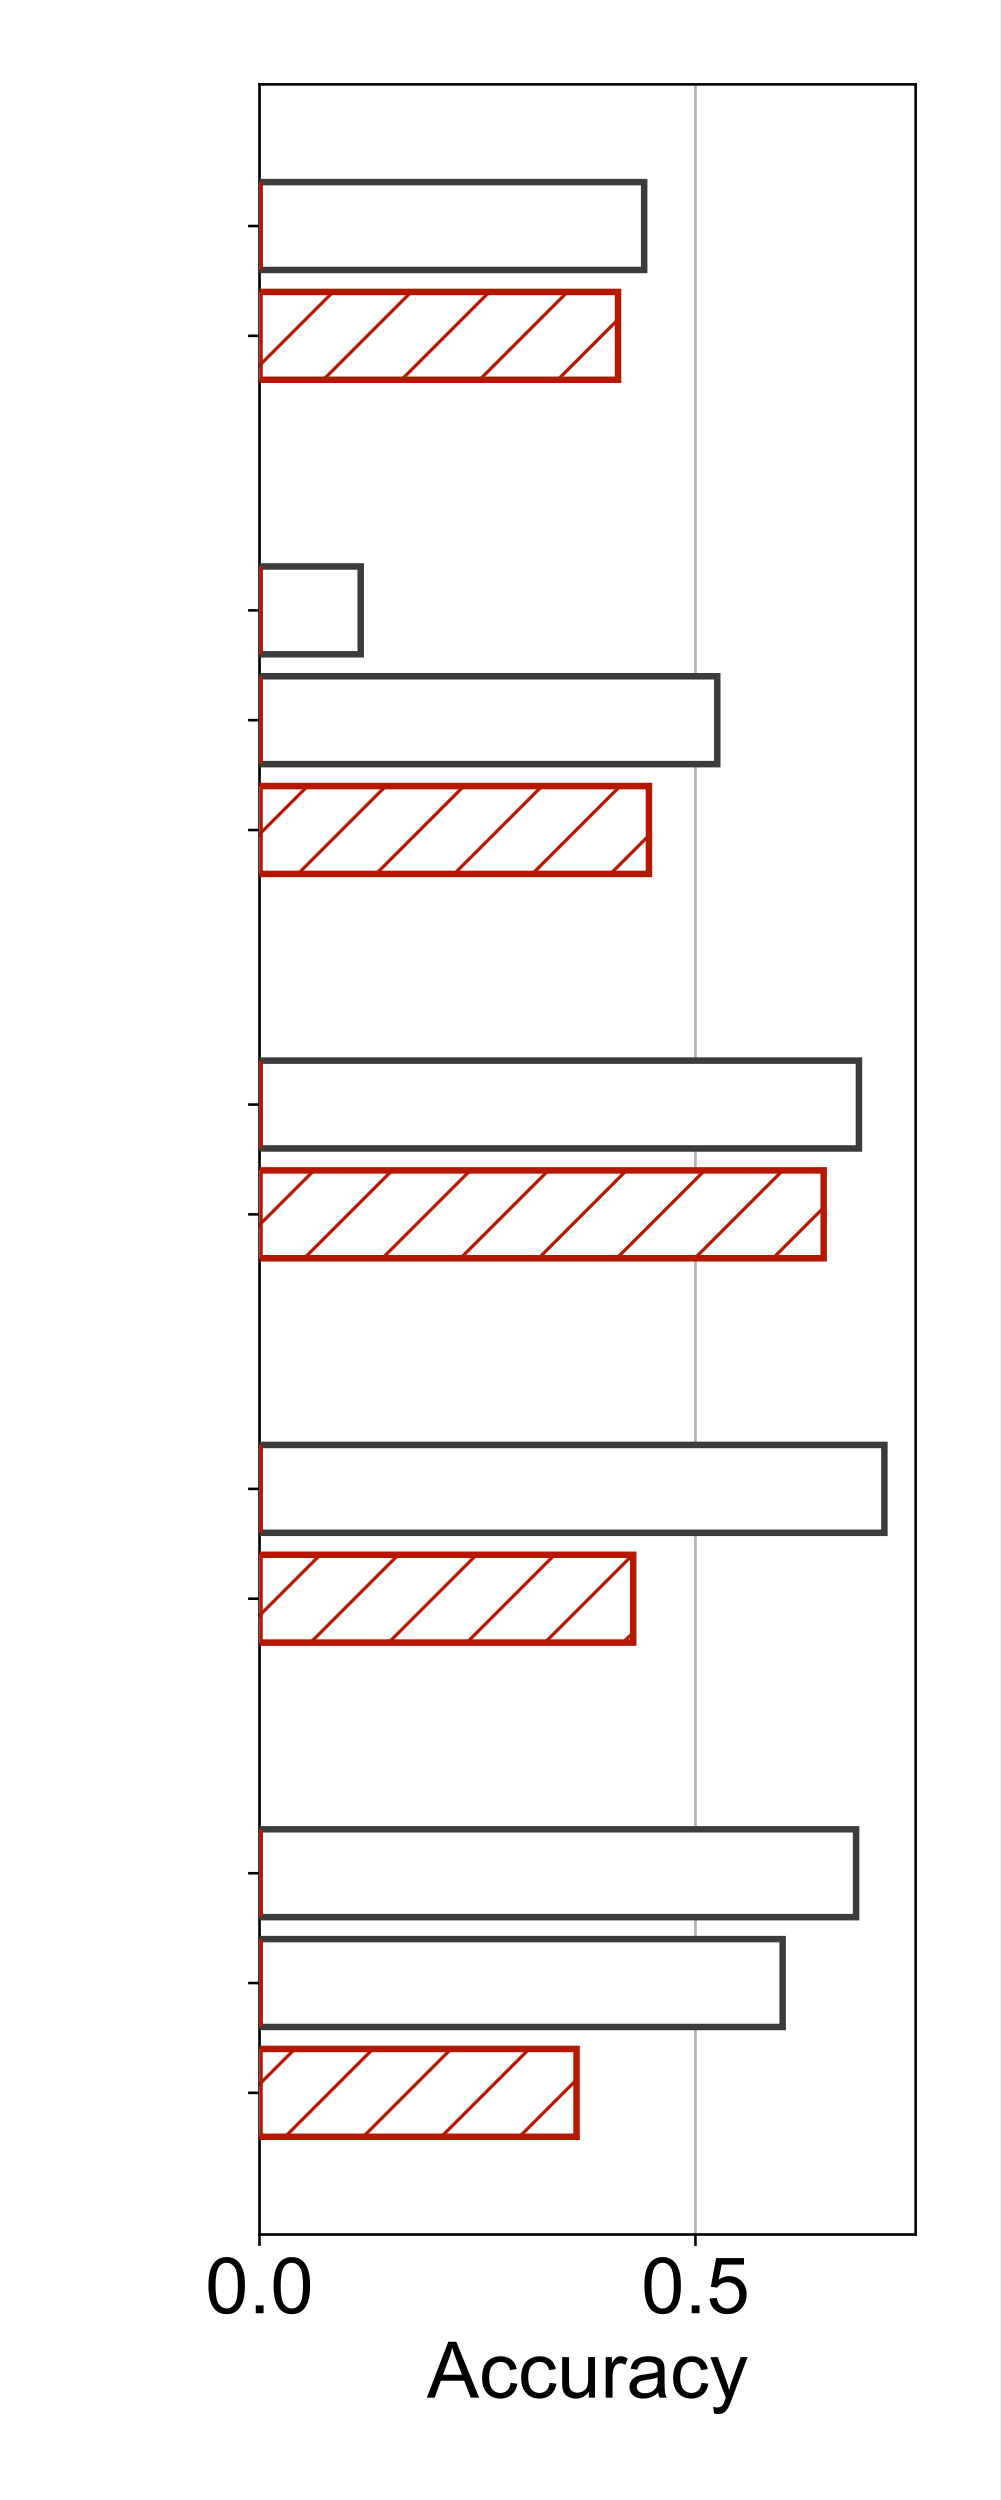
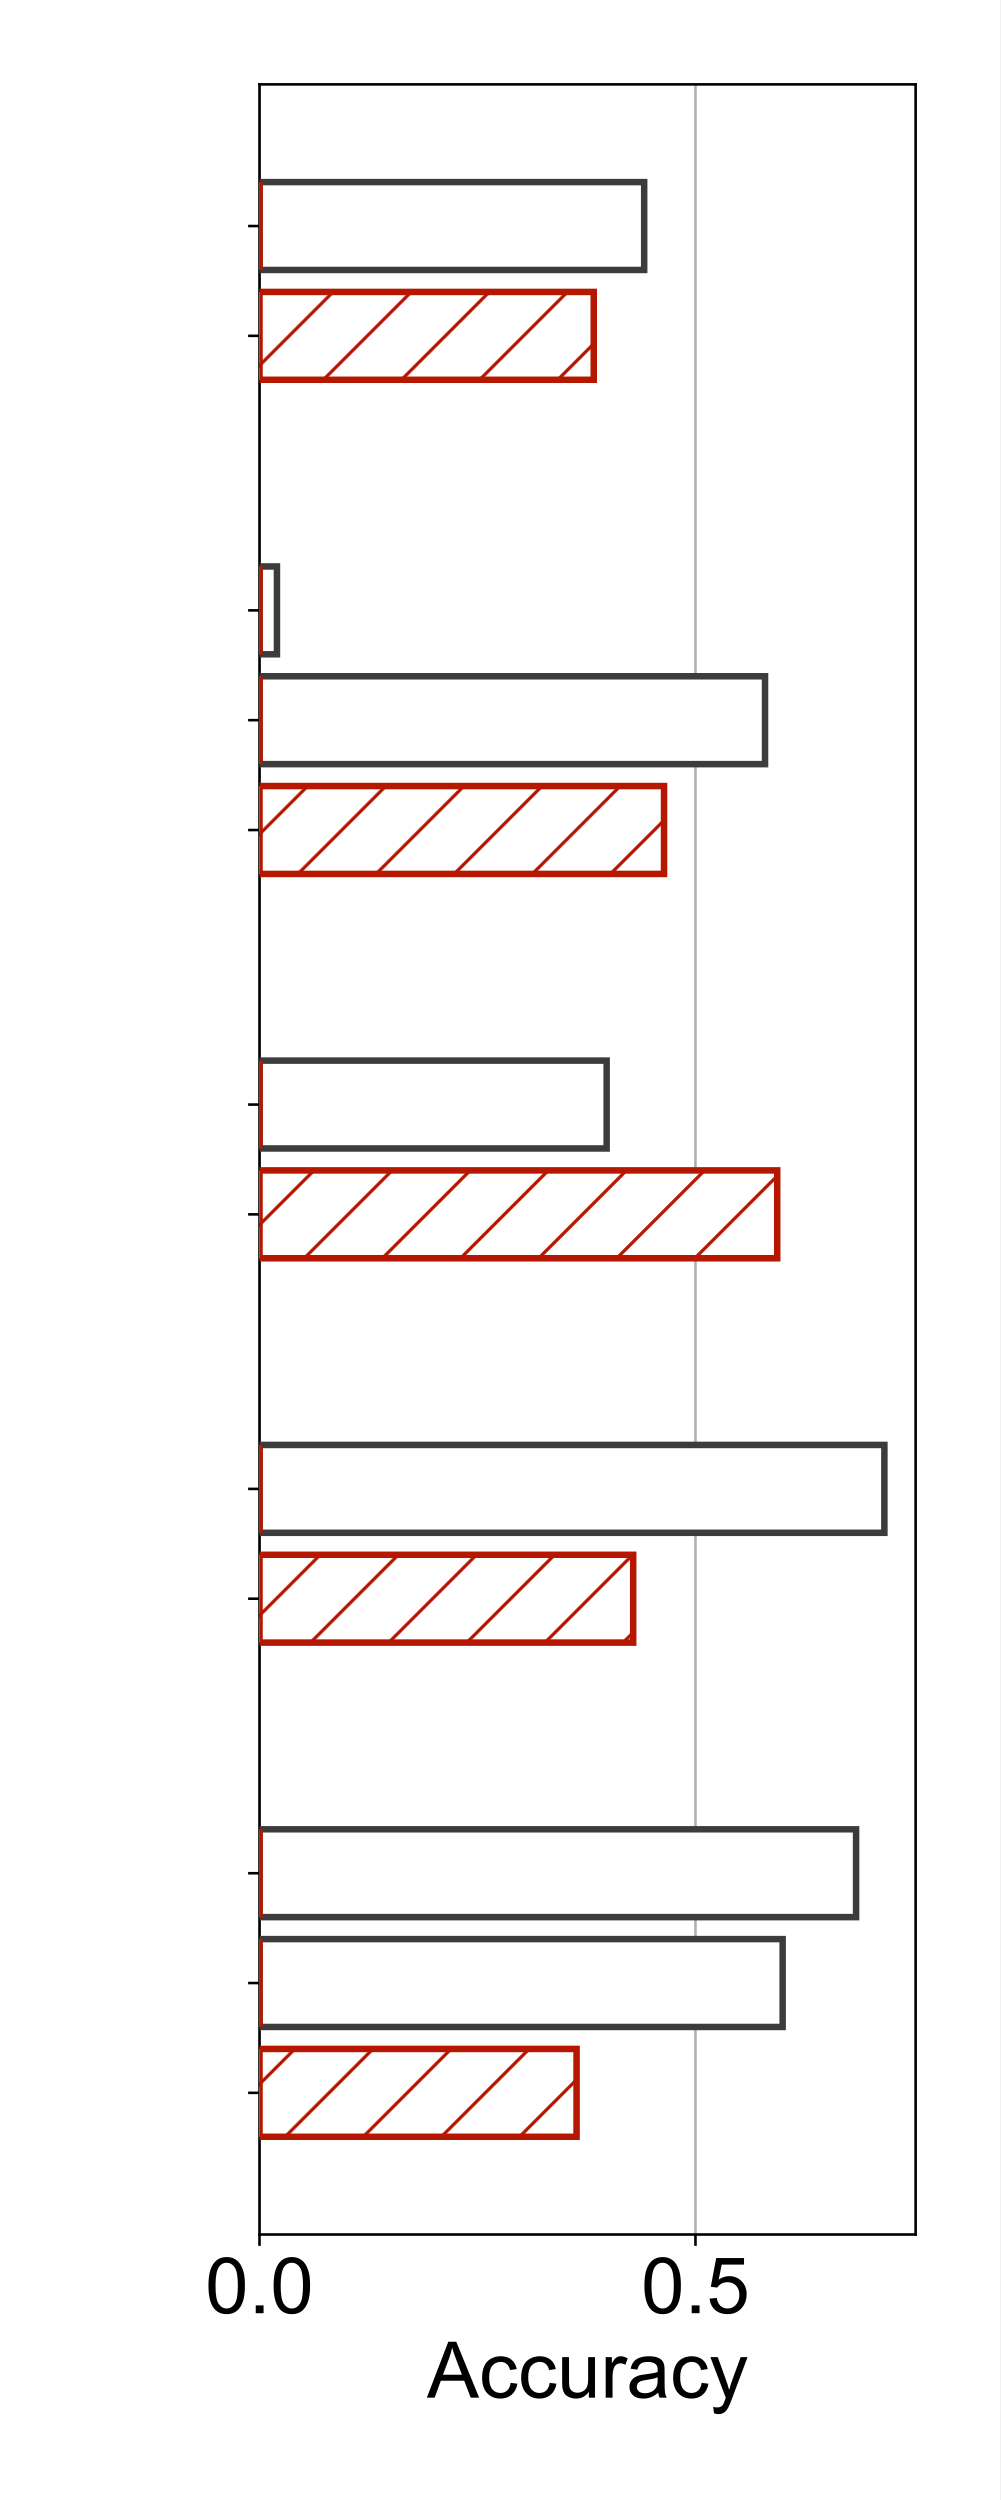
<svg xmlns="http://www.w3.org/2000/svg" xmlns:xlink="http://www.w3.org/1999/xlink" width="307.2pt" height="768pt" viewBox="0 0 307.2 768" version="1.1">
  <defs>
    <style type="text/css">*{stroke-linejoin: round; stroke-linecap: butt}</style>
  </defs>
  <g id="figure_1">
    <g id="patch_1">
      <path d="M 0 768  L 307.2 768  L 307.2 0  L 0 0  z " style="fill: #ffffff" />
    </g>
    <g id="axes_1">
      <g id="patch_2">
        <path d="M 79.72 686.44  L 281.28 686.44  L 281.28 25.92  L 79.72 25.92  z " style="fill: #ffffff" />
      </g>
      <g id="matplotlib.axis_1">
        <g id="xtick_1">
          <g id="line2d_1">
-             <path d="M 79.72 686.44  L 79.72 25.92  " clip-path="url(#pdf9f69cffe)" style="fill: none; stroke: #b0b0b0; stroke-width: 0.8; stroke-linecap: square" />
+             <path d="M 79.72 686.44  L 79.72 25.92  " clip-path="url(#paebd95bdd2)" style="fill: none; stroke: #b0b0b0; stroke-width: 0.8; stroke-linecap: square" />
          </g>
          <g id="line2d_2">
            <defs>
-               <path id="m7203b1b0f4" d="M 0 0  L 0 3.5  " style="stroke: #000000; stroke-width: 0.8" />
+               <path id="m8632f93f69" d="M 0 0  L 0 3.5  " style="stroke: #000000; stroke-width: 0.8" />
            </defs>
            <g>
-               <use xlink:href="#m7203b1b0f4" x="79.72" y="686.44" style="stroke: #000000; stroke-width: 0.8" />
+               <use xlink:href="#m8632f93f69" x="79.72" y="686.44" style="stroke: #000000; stroke-width: 0.8" />
            </g>
          </g>
          <g id="text_1">
            <g transform="translate(63.04 710.6187) scale(0.24 -0.24)">
              <defs>
                <path id="ArialMT-30" d="M 266 2259  Q 266 3072 433 3567  Q 600 4063 929 4331  Q 1259 4600 1759 4600  Q 2128 4600 2406 4451  Q 2684 4303 2865 4023  Q 3047 3744 3150 3342  Q 3253 2941 3253 2259  Q 3253 1453 3087 958  Q 2922 463 2592 192  Q 2263 -78 1759 -78  Q 1097 -78 719 397  Q 266 969 266 2259  z M 844 2259  Q 844 1131 1108 757  Q 1372 384 1759 384  Q 2147 384 2411 759  Q 2675 1134 2675 2259  Q 2675 3391 2411 3762  Q 2147 4134 1753 4134  Q 1366 4134 1134 3806  Q 844 3388 844 2259  z " transform="scale(0.015625)" />
                <path id="ArialMT-2e" d="M 581 0  L 581 641  L 1222 641  L 1222 0  L 581 0  z " transform="scale(0.015625)" />
              </defs>
              <use xlink:href="#ArialMT-30" />
              <use xlink:href="#ArialMT-2e" transform="translate(55.61523 0)" />
              <use xlink:href="#ArialMT-30" transform="translate(83.39844 0)" />
            </g>
          </g>
        </g>
        <g id="xtick_2">
          <g id="line2d_3">
-             <path d="M 213.647 686.44  L 213.647 25.92  " clip-path="url(#pdf9f69cffe)" style="fill: none; stroke: #b0b0b0; stroke-width: 0.8; stroke-linecap: square" />
+             <path d="M 213.647 686.44  L 213.647 25.92  " clip-path="url(#paebd95bdd2)" style="fill: none; stroke: #b0b0b0; stroke-width: 0.8; stroke-linecap: square" />
          </g>
          <g id="line2d_4">
            <g>
-               <use xlink:href="#m7203b1b0f4" x="213.647" y="686.44" style="stroke: #000000; stroke-width: 0.8" />
+               <use xlink:href="#m8632f93f69" x="213.647" y="686.44" style="stroke: #000000; stroke-width: 0.8" />
            </g>
          </g>
          <g id="text_2">
            <g transform="translate(196.9668 710.6187) scale(0.24 -0.24)">
              <defs>
                <path id="ArialMT-35" d="M 266 1200  L 856 1250  Q 922 819 1161 601  Q 1400 384 1738 384  Q 2144 384 2425 690  Q 2706 997 2706 1503  Q 2706 1984 2436 2262  Q 2166 2541 1728 2541  Q 1456 2541 1237 2417  Q 1019 2294 894 2097  L 366 2166  L 809 4519  L 3088 4519  L 3088 3981  L 1259 3981  L 1013 2750  Q 1425 3038 1878 3038  Q 2478 3038 2890 2622  Q 3303 2206 3303 1553  Q 3303 931 2941 478  Q 2500 -78 1738 -78  Q 1113 -78 717 272  Q 322 622 266 1200  z " transform="scale(0.015625)" />
              </defs>
              <use xlink:href="#ArialMT-30" />
              <use xlink:href="#ArialMT-2e" transform="translate(55.61523 0)" />
              <use xlink:href="#ArialMT-35" transform="translate(83.39844 0)" />
            </g>
          </g>
        </g>
        <g id="text_3">
          <g transform="translate(131.1538 736.5675) scale(0.24 -0.24)">
            <defs>
              <path id="ArialMT-41" d="M -9 0  L 1750 4581  L 2403 4581  L 4278 0  L 3588 0  L 3053 1388  L 1138 1388  L 634 0  L -9 0  z M 1313 1881  L 2866 1881  L 2388 3150  Q 2169 3728 2063 4100  Q 1975 3659 1816 3225  L 1313 1881  z " transform="scale(0.015625)" />
              <path id="ArialMT-63" d="M 2588 1216  L 3141 1144  Q 3050 572 2676 248  Q 2303 -75 1759 -75  Q 1078 -75 664 370  Q 250 816 250 1647  Q 250 2184 428 2587  Q 606 2991 970 3192  Q 1334 3394 1763 3394  Q 2303 3394 2647 3120  Q 2991 2847 3088 2344  L 2541 2259  Q 2463 2594 2264 2762  Q 2066 2931 1784 2931  Q 1359 2931 1093 2626  Q 828 2322 828 1663  Q 828 994 1084 691  Q 1341 388 1753 388  Q 2084 388 2306 591  Q 2528 794 2588 1216  z " transform="scale(0.015625)" />
              <path id="ArialMT-75" d="M 2597 0  L 2597 488  Q 2209 -75 1544 -75  Q 1250 -75 995 37  Q 741 150 617 320  Q 494 491 444 738  Q 409 903 409 1263  L 409 3319  L 972 3319  L 972 1478  Q 972 1038 1006 884  Q 1059 663 1231 536  Q 1403 409 1656 409  Q 1909 409 2131 539  Q 2353 669 2445 892  Q 2538 1116 2538 1541  L 2538 3319  L 3100 3319  L 3100 0  L 2597 0  z " transform="scale(0.015625)" />
              <path id="ArialMT-72" d="M 416 0  L 416 3319  L 922 3319  L 922 2816  Q 1116 3169 1280 3281  Q 1444 3394 1641 3394  Q 1925 3394 2219 3213  L 2025 2691  Q 1819 2813 1613 2813  Q 1428 2813 1281 2702  Q 1134 2591 1072 2394  Q 978 2094 978 1738  L 978 0  L 416 0  z " transform="scale(0.015625)" />
              <path id="ArialMT-61" d="M 2588 409  Q 2275 144 1986 34  Q 1697 -75 1366 -75  Q 819 -75 525 192  Q 231 459 231 875  Q 231 1119 342 1320  Q 453 1522 633 1644  Q 813 1766 1038 1828  Q 1203 1872 1538 1913  Q 2219 1994 2541 2106  Q 2544 2222 2544 2253  Q 2544 2597 2384 2738  Q 2169 2928 1744 2928  Q 1347 2928 1158 2789  Q 969 2650 878 2297  L 328 2372  Q 403 2725 575 2942  Q 747 3159 1072 3276  Q 1397 3394 1825 3394  Q 2250 3394 2515 3294  Q 2781 3194 2906 3042  Q 3031 2891 3081 2659  Q 3109 2516 3109 2141  L 3109 1391  Q 3109 606 3145 398  Q 3181 191 3288 0  L 2700 0  Q 2613 175 2588 409  z M 2541 1666  Q 2234 1541 1622 1453  Q 1275 1403 1131 1340  Q 988 1278 909 1158  Q 831 1038 831 891  Q 831 666 1001 516  Q 1172 366 1500 366  Q 1825 366 2078 508  Q 2331 650 2450 897  Q 2541 1088 2541 1459  L 2541 1666  z " transform="scale(0.015625)" />
              <path id="ArialMT-79" d="M 397 -1278  L 334 -750  Q 519 -800 656 -800  Q 844 -800 956 -737  Q 1069 -675 1141 -563  Q 1194 -478 1313 -144  Q 1328 -97 1363 -6  L 103 3319  L 709 3319  L 1400 1397  Q 1534 1031 1641 628  Q 1738 1016 1872 1384  L 2581 3319  L 3144 3319  L 1881 -56  Q 1678 -603 1566 -809  Q 1416 -1088 1222 -1217  Q 1028 -1347 759 -1347  Q 597 -1347 397 -1278  z " transform="scale(0.015625)" />
            </defs>
            <use xlink:href="#ArialMT-41" />
            <use xlink:href="#ArialMT-63" transform="translate(66.69922 0)" />
            <use xlink:href="#ArialMT-63" transform="translate(116.6992 0)" />
            <use xlink:href="#ArialMT-75" transform="translate(166.6992 0)" />
            <use xlink:href="#ArialMT-72" transform="translate(222.3145 0)" />
            <use xlink:href="#ArialMT-61" transform="translate(255.6152 0)" />
            <use xlink:href="#ArialMT-63" transform="translate(311.2305 0)" />
            <use xlink:href="#ArialMT-79" transform="translate(361.2305 0)" />
          </g>
        </g>
      </g>
      <g id="matplotlib.axis_2">
        <g id="ytick_1">
          <g id="line2d_5">
            <defs>
-               <path id="mf67548b828" d="M 0 0  L -3.5 0  " style="stroke: #000000; stroke-width: 0.8" />
+               <path id="m3d1b7d3e28" d="M 0 0  L -3.5 0  " style="stroke: #000000; stroke-width: 0.8" />
            </defs>
            <g>
-               <use xlink:href="#mf67548b828" x="79.72" y="642.923" style="stroke: #000000; stroke-width: 0.8" />
+               <use xlink:href="#m3d1b7d3e28" x="79.72" y="642.923" style="stroke: #000000; stroke-width: 0.8" />
            </g>
          </g>
        </g>
        <g id="ytick_2">
          <g id="line2d_6">
            <g>
-               <use xlink:href="#mf67548b828" x="79.72" y="609.188" style="stroke: #000000; stroke-width: 0.8" />
+               <use xlink:href="#m3d1b7d3e28" x="79.72" y="609.188" style="stroke: #000000; stroke-width: 0.8" />
            </g>
          </g>
        </g>
        <g id="ytick_3">
          <g id="line2d_7">
            <g>
-               <use xlink:href="#mf67548b828" x="79.72" y="575.454" style="stroke: #000000; stroke-width: 0.8" />
+               <use xlink:href="#m3d1b7d3e28" x="79.72" y="575.454" style="stroke: #000000; stroke-width: 0.8" />
            </g>
          </g>
        </g>
        <g id="ytick_4">
          <g id="line2d_8">
            <g>
-               <use xlink:href="#mf67548b828" x="79.72" y="491.118" style="stroke: #000000; stroke-width: 0.8" />
+               <use xlink:href="#m3d1b7d3e28" x="79.72" y="491.118" style="stroke: #000000; stroke-width: 0.8" />
            </g>
          </g>
        </g>
        <g id="ytick_5">
          <g id="line2d_9">
            <g>
-               <use xlink:href="#mf67548b828" x="79.72" y="457.383" style="stroke: #000000; stroke-width: 0.8" />
+               <use xlink:href="#m3d1b7d3e28" x="79.72" y="457.383" style="stroke: #000000; stroke-width: 0.8" />
            </g>
          </g>
        </g>
        <g id="ytick_6">
          <g id="line2d_10">
            <g>
-               <use xlink:href="#mf67548b828" x="79.72" y="373.047" style="stroke: #000000; stroke-width: 0.8" />
+               <use xlink:href="#m3d1b7d3e28" x="79.72" y="373.047" style="stroke: #000000; stroke-width: 0.8" />
            </g>
          </g>
        </g>
        <g id="ytick_7">
          <g id="line2d_11">
            <g>
-               <use xlink:href="#mf67548b828" x="79.72" y="339.313" style="stroke: #000000; stroke-width: 0.8" />
+               <use xlink:href="#m3d1b7d3e28" x="79.72" y="339.313" style="stroke: #000000; stroke-width: 0.8" />
            </g>
          </g>
        </g>
        <g id="ytick_8">
          <g id="line2d_12">
            <g>
-               <use xlink:href="#mf67548b828" x="79.72" y="254.977" style="stroke: #000000; stroke-width: 0.8" />
+               <use xlink:href="#m3d1b7d3e28" x="79.72" y="254.977" style="stroke: #000000; stroke-width: 0.8" />
            </g>
          </g>
        </g>
        <g id="ytick_9">
          <g id="line2d_13">
            <g>
-               <use xlink:href="#mf67548b828" x="79.72" y="221.242" style="stroke: #000000; stroke-width: 0.8" />
+               <use xlink:href="#m3d1b7d3e28" x="79.72" y="221.242" style="stroke: #000000; stroke-width: 0.8" />
            </g>
          </g>
        </g>
        <g id="ytick_10">
          <g id="line2d_14">
            <g>
-               <use xlink:href="#mf67548b828" x="79.72" y="187.508" style="stroke: #000000; stroke-width: 0.8" />
+               <use xlink:href="#m3d1b7d3e28" x="79.72" y="187.508" style="stroke: #000000; stroke-width: 0.8" />
            </g>
          </g>
        </g>
        <g id="ytick_11">
          <g id="line2d_15">
            <g>
-               <use xlink:href="#mf67548b828" x="79.72" y="103.172" style="stroke: #000000; stroke-width: 0.8" />
+               <use xlink:href="#m3d1b7d3e28" x="79.72" y="103.172" style="stroke: #000000; stroke-width: 0.8" />
            </g>
          </g>
        </g>
        <g id="ytick_12">
          <g id="line2d_16">
            <g>
-               <use xlink:href="#mf67548b828" x="79.72" y="69.437" style="stroke: #000000; stroke-width: 0.8" />
+               <use xlink:href="#m3d1b7d3e28" x="79.72" y="69.437" style="stroke: #000000; stroke-width: 0.8" />
            </g>
          </g>
        </g>
      </g>
      <g id="patch_3">
        <path d="M 79.72 686.44  L 79.72 25.92  " style="fill: none; stroke: #000000; stroke-width: 0.8; stroke-linejoin: miter; stroke-linecap: square" />
      </g>
      <g id="patch_4">
        <path d="M 281.28 686.44  L 281.28 25.92  " style="fill: none; stroke: #000000; stroke-width: 0.8; stroke-linejoin: miter; stroke-linecap: square" />
      </g>
      <g id="patch_5">
        <path d="M 79.72 686.44  L 281.28 686.44  " style="fill: none; stroke: #000000; stroke-width: 0.8; stroke-linejoin: miter; stroke-linecap: square" />
      </g>
      <g id="patch_6">
        <path d="M 79.72 25.92  L 281.28 25.92  " style="fill: none; stroke: #000000; stroke-width: 0.8; stroke-linejoin: miter; stroke-linecap: square" />
      </g>
      <g id="patch_7">
-         <path d="M 79.72 656.416  L 79.72 656.416  L 79.72 629.429  L 79.72 629.429  z " clip-path="url(#pdf9f69cffe)" style="fill: #ffffff; stroke: #3c3c3c; stroke-width: 2; stroke-linejoin: miter" />
+         <path d="M 79.72 656.416  L 79.72 656.416  L 79.72 629.429  L 79.72 629.429  z " clip-path="url(#paebd95bdd2)" style="fill: #ffffff; stroke: #3c3c3c; stroke-width: 2; stroke-linejoin: miter" />
      </g>
      <g id="patch_8">
-         <path d="M 79.72 622.682  L 240.432 622.682  L 240.432 595.694  L 79.72 595.694  z " clip-path="url(#pdf9f69cffe)" style="fill: #ffffff; stroke: #3c3c3c; stroke-width: 2; stroke-linejoin: miter" />
+         <path d="M 79.72 622.682  L 240.432 622.682  L 240.432 595.694  L 79.72 595.694  z " clip-path="url(#paebd95bdd2)" style="fill: #ffffff; stroke: #3c3c3c; stroke-width: 2; stroke-linejoin: miter" />
      </g>
      <g id="patch_9">
-         <path d="M 79.72 588.948  L 262.988 588.948  L 262.988 561.96  L 79.72 561.96  z " clip-path="url(#pdf9f69cffe)" style="fill: #ffffff; stroke: #3c3c3c; stroke-width: 2; stroke-linejoin: miter" />
+         <path d="M 79.72 588.948  L 262.988 588.948  L 262.988 561.96  L 79.72 561.96  z " clip-path="url(#paebd95bdd2)" style="fill: #ffffff; stroke: #3c3c3c; stroke-width: 2; stroke-linejoin: miter" />
      </g>
      <g id="patch_10">
-         <path d="M 79.72 504.611  L 79.72 504.611  L 79.72 477.624  L 79.72 477.624  z " clip-path="url(#pdf9f69cffe)" style="fill: #ffffff; stroke: #3c3c3c; stroke-width: 2; stroke-linejoin: miter" />
+         <path d="M 79.72 504.611  L 79.72 504.611  L 79.72 477.624  L 79.72 477.624  z " clip-path="url(#paebd95bdd2)" style="fill: #ffffff; stroke: #3c3c3c; stroke-width: 2; stroke-linejoin: miter" />
      </g>
      <g id="patch_11">
-         <path d="M 79.72 470.877  L 271.682 470.877  L 271.682 443.889  L 79.72 443.889  z " clip-path="url(#pdf9f69cffe)" style="fill: #ffffff; stroke: #3c3c3c; stroke-width: 2; stroke-linejoin: miter" />
+         <path d="M 79.72 470.877  L 271.682 470.877  L 271.682 443.889  L 79.72 443.889  z " clip-path="url(#paebd95bdd2)" style="fill: #ffffff; stroke: #3c3c3c; stroke-width: 2; stroke-linejoin: miter" />
      </g>
      <g id="patch_12">
-         <path d="M 79.72 386.541  L 79.72 386.541  L 79.72 359.553  L 79.72 359.553  z " clip-path="url(#pdf9f69cffe)" style="fill: #ffffff; stroke: #3c3c3c; stroke-width: 2; stroke-linejoin: miter" />
+         <path d="M 79.72 386.541  L 79.72 386.541  L 79.72 359.553  L 79.72 359.553  z " clip-path="url(#paebd95bdd2)" style="fill: #ffffff; stroke: #3c3c3c; stroke-width: 2; stroke-linejoin: miter" />
      </g>
      <g id="patch_13">
-         <path d="M 79.72 352.807  L 263.869 352.807  L 263.869 325.819  L 79.72 325.819  z " clip-path="url(#pdf9f69cffe)" style="fill: #ffffff; stroke: #3c3c3c; stroke-width: 2; stroke-linejoin: miter" />
+         <path d="M 79.72 352.807  L 186.365 352.807  L 186.365 325.819  L 79.72 325.819  z " clip-path="url(#paebd95bdd2)" style="fill: #ffffff; stroke: #3c3c3c; stroke-width: 2; stroke-linejoin: miter" />
      </g>
      <g id="patch_14">
-         <path d="M 79.72 268.471  L 79.72 268.471  L 79.72 241.483  L 79.72 241.483  z " clip-path="url(#pdf9f69cffe)" style="fill: #ffffff; stroke: #3c3c3c; stroke-width: 2; stroke-linejoin: miter" />
+         <path d="M 79.72 268.471  L 79.72 268.471  L 79.72 241.483  L 79.72 241.483  z " clip-path="url(#paebd95bdd2)" style="fill: #ffffff; stroke: #3c3c3c; stroke-width: 2; stroke-linejoin: miter" />
      </g>
      <g id="patch_15">
-         <path d="M 79.72 234.736  L 220.343 234.736  L 220.343 207.749  L 79.72 207.749  z " clip-path="url(#pdf9f69cffe)" style="fill: #ffffff; stroke: #3c3c3c; stroke-width: 2; stroke-linejoin: miter" />
+         <path d="M 79.72 234.736  L 235.018 234.736  L 235.018 207.749  L 79.72 207.749  z " clip-path="url(#paebd95bdd2)" style="fill: #ffffff; stroke: #3c3c3c; stroke-width: 2; stroke-linejoin: miter" />
      </g>
      <g id="patch_16">
-         <path d="M 79.72 201.002  L 110.81 201.002  L 110.81 174.014  L 79.72 174.014  z " clip-path="url(#pdf9f69cffe)" style="fill: #ffffff; stroke: #3c3c3c; stroke-width: 2; stroke-linejoin: miter" />
+         <path d="M 79.72 201.002  L 85.077 201.002  L 85.077 174.014  L 79.72 174.014  z " clip-path="url(#paebd95bdd2)" style="fill: #ffffff; stroke: #3c3c3c; stroke-width: 2; stroke-linejoin: miter" />
      </g>
      <g id="patch_17">
-         <path d="M 79.72 116.666  L 79.72 116.666  L 79.72 89.678  L 79.72 89.678  z " clip-path="url(#pdf9f69cffe)" style="fill: #ffffff; stroke: #3c3c3c; stroke-width: 2; stroke-linejoin: miter" />
+         <path d="M 79.72 116.666  L 79.72 116.666  L 79.72 89.678  L 79.72 89.678  z " clip-path="url(#paebd95bdd2)" style="fill: #ffffff; stroke: #3c3c3c; stroke-width: 2; stroke-linejoin: miter" />
      </g>
      <g id="patch_18">
-         <path d="M 79.72 82.931  L 197.891 82.931  L 197.891 55.944  L 79.72 55.944  z " clip-path="url(#pdf9f69cffe)" style="fill: #ffffff; stroke: #3c3c3c; stroke-width: 2; stroke-linejoin: miter" />
+         <path d="M 79.72 82.931  L 197.891 82.931  L 197.891 55.944  L 79.72 55.944  z " clip-path="url(#paebd95bdd2)" style="fill: #ffffff; stroke: #3c3c3c; stroke-width: 2; stroke-linejoin: miter" />
      </g>
      <g id="patch_19">
-         <path d="M 79.72 656.416  L 177.121 656.416  L 177.121 629.429  L 79.72 629.429  z " clip-path="url(#pdf9f69cffe)" style="fill: url(#h6e28b7ccc2); stroke: #b51700; stroke-width: 2; stroke-linejoin: miter" />
+         <path d="M 79.72 656.416  L 177.121 656.416  L 177.121 629.429  L 79.72 629.429  z " clip-path="url(#paebd95bdd2)" style="fill: url(#h3e18cca6ae); stroke: #b51700; stroke-width: 2; stroke-linejoin: miter" />
      </g>
      <g id="patch_20">
-         <path d="M 79.72 622.682  L 79.72 622.682  L 79.72 595.694  L 79.72 595.694  z " clip-path="url(#pdf9f69cffe)" style="fill: url(#h6e28b7ccc2); stroke: #b51700; stroke-width: 2; stroke-linejoin: miter" />
+         <path d="M 79.72 622.682  L 79.72 622.682  L 79.72 595.694  L 79.72 595.694  z " clip-path="url(#paebd95bdd2)" style="fill: url(#h3e18cca6ae); stroke: #b51700; stroke-width: 2; stroke-linejoin: miter" />
      </g>
      <g id="patch_21">
-         <path d="M 79.72 588.948  L 79.72 588.948  L 79.72 561.96  L 79.72 561.96  z " clip-path="url(#pdf9f69cffe)" style="fill: url(#h6e28b7ccc2); stroke: #b51700; stroke-width: 2; stroke-linejoin: miter" />
+         <path d="M 79.72 588.948  L 79.72 588.948  L 79.72 561.96  L 79.72 561.96  z " clip-path="url(#paebd95bdd2)" style="fill: url(#h3e18cca6ae); stroke: #b51700; stroke-width: 2; stroke-linejoin: miter" />
      </g>
      <g id="patch_22">
-         <path d="M 79.72 504.611  L 194.514 504.611  L 194.514 477.624  L 79.72 477.624  z " clip-path="url(#pdf9f69cffe)" style="fill: url(#h6e28b7ccc2); stroke: #b51700; stroke-width: 2; stroke-linejoin: miter" />
+         <path d="M 79.72 504.611  L 194.514 504.611  L 194.514 477.624  L 79.72 477.624  z " clip-path="url(#paebd95bdd2)" style="fill: url(#h3e18cca6ae); stroke: #b51700; stroke-width: 2; stroke-linejoin: miter" />
      </g>
      <g id="patch_23">
-         <path d="M 79.72 470.877  L 79.72 470.877  L 79.72 443.889  L 79.72 443.889  z " clip-path="url(#pdf9f69cffe)" style="fill: url(#h6e28b7ccc2); stroke: #b51700; stroke-width: 2; stroke-linejoin: miter" />
+         <path d="M 79.72 470.877  L 79.72 470.877  L 79.72 443.889  L 79.72 443.889  z " clip-path="url(#paebd95bdd2)" style="fill: url(#h3e18cca6ae); stroke: #b51700; stroke-width: 2; stroke-linejoin: miter" />
      </g>
      <g id="patch_24">
-         <path d="M 79.72 386.541  L 253.037 386.541  L 253.037 359.553  L 79.72 359.553  z " clip-path="url(#pdf9f69cffe)" style="fill: url(#h6e28b7ccc2); stroke: #b51700; stroke-width: 2; stroke-linejoin: miter" />
+         <path d="M 79.72 386.541  L 238.758 386.541  L 238.758 359.553  L 79.72 359.553  z " clip-path="url(#paebd95bdd2)" style="fill: url(#h3e18cca6ae); stroke: #b51700; stroke-width: 2; stroke-linejoin: miter" />
      </g>
      <g id="patch_25">
-         <path d="M 79.72 352.807  L 79.72 352.807  L 79.72 325.819  L 79.72 325.819  z " clip-path="url(#pdf9f69cffe)" style="fill: url(#h6e28b7ccc2); stroke: #b51700; stroke-width: 2; stroke-linejoin: miter" />
+         <path d="M 79.72 352.807  L 79.72 352.807  L 79.72 325.819  L 79.72 325.819  z " clip-path="url(#paebd95bdd2)" style="fill: url(#h3e18cca6ae); stroke: #b51700; stroke-width: 2; stroke-linejoin: miter" />
      </g>
      <g id="patch_26">
-         <path d="M 79.72 268.471  L 199.361 268.471  L 199.361 241.483  L 79.72 241.483  z " clip-path="url(#pdf9f69cffe)" style="fill: url(#h6e28b7ccc2); stroke: #b51700; stroke-width: 2; stroke-linejoin: miter" />
+         <path d="M 79.72 268.471  L 203.994 268.471  L 203.994 241.483  L 79.72 241.483  z " clip-path="url(#paebd95bdd2)" style="fill: url(#h3e18cca6ae); stroke: #b51700; stroke-width: 2; stroke-linejoin: miter" />
      </g>
      <g id="patch_27">
-         <path d="M 79.72 234.736  L 79.72 234.736  L 79.72 207.749  L 79.72 207.749  z " clip-path="url(#pdf9f69cffe)" style="fill: url(#h6e28b7ccc2); stroke: #b51700; stroke-width: 2; stroke-linejoin: miter" />
+         <path d="M 79.72 234.736  L 79.72 234.736  L 79.72 207.749  L 79.72 207.749  z " clip-path="url(#paebd95bdd2)" style="fill: url(#h3e18cca6ae); stroke: #b51700; stroke-width: 2; stroke-linejoin: miter" />
      </g>
      <g id="patch_28">
-         <path d="M 79.72 201.002  L 79.72 201.002  L 79.72 174.014  L 79.72 174.014  z " clip-path="url(#pdf9f69cffe)" style="fill: url(#h6e28b7ccc2); stroke: #b51700; stroke-width: 2; stroke-linejoin: miter" />
+         <path d="M 79.72 201.002  L 79.72 201.002  L 79.72 174.014  L 79.72 174.014  z " clip-path="url(#paebd95bdd2)" style="fill: url(#h3e18cca6ae); stroke: #b51700; stroke-width: 2; stroke-linejoin: miter" />
      </g>
      <g id="patch_29">
-         <path d="M 79.72 116.666  L 189.856 116.666  L 189.856 89.678  L 79.72 89.678  z " clip-path="url(#pdf9f69cffe)" style="fill: url(#h6e28b7ccc2); stroke: #b51700; stroke-width: 2; stroke-linejoin: miter" />
+         <path d="M 79.72 116.666  L 182.397 116.666  L 182.397 89.678  L 79.72 89.678  z " clip-path="url(#paebd95bdd2)" style="fill: url(#h3e18cca6ae); stroke: #b51700; stroke-width: 2; stroke-linejoin: miter" />
      </g>
      <g id="patch_30">
-         <path d="M 79.72 82.931  L 79.72 82.931  L 79.72 55.944  L 79.72 55.944  z " clip-path="url(#pdf9f69cffe)" style="fill: url(#h6e28b7ccc2); stroke: #b51700; stroke-width: 2; stroke-linejoin: miter" />
+         <path d="M 79.72 82.931  L 79.72 82.931  L 79.72 55.944  L 79.72 55.944  z " clip-path="url(#paebd95bdd2)" style="fill: url(#h3e18cca6ae); stroke: #b51700; stroke-width: 2; stroke-linejoin: miter" />
      </g>
    </g>
  </g>
  <defs>
-     <clipPath id="pdf9f69cffe">
+     <clipPath id="paebd95bdd2">
      <rect x="79.72" y="25.92" width="201.56" height="660.52" />
    </clipPath>
  </defs>
  <defs>
-     <pattern id="h6e28b7ccc2" patternUnits="userSpaceOnUse" x="0" y="0" width="72" height="72">
+     <pattern id="h3e18cca6ae" patternUnits="userSpaceOnUse" x="0" y="0" width="72" height="72">
      <rect x="0" y="0" width="73" height="73" fill="#ffffff" />
      <path d="M -36 36  L 36 -36  M -24 48  L 48 -24  M -12 60  L 60 -12  M 0 72  L 72 0  M 12 84  L 84 12  M 24 96  L 96 24  M 36 108  L 108 36  " style="fill: #b51700; stroke: #b51700; stroke-width: 1.0; stroke-linecap: butt; stroke-linejoin: miter" />
    </pattern>
  </defs>
</svg>
